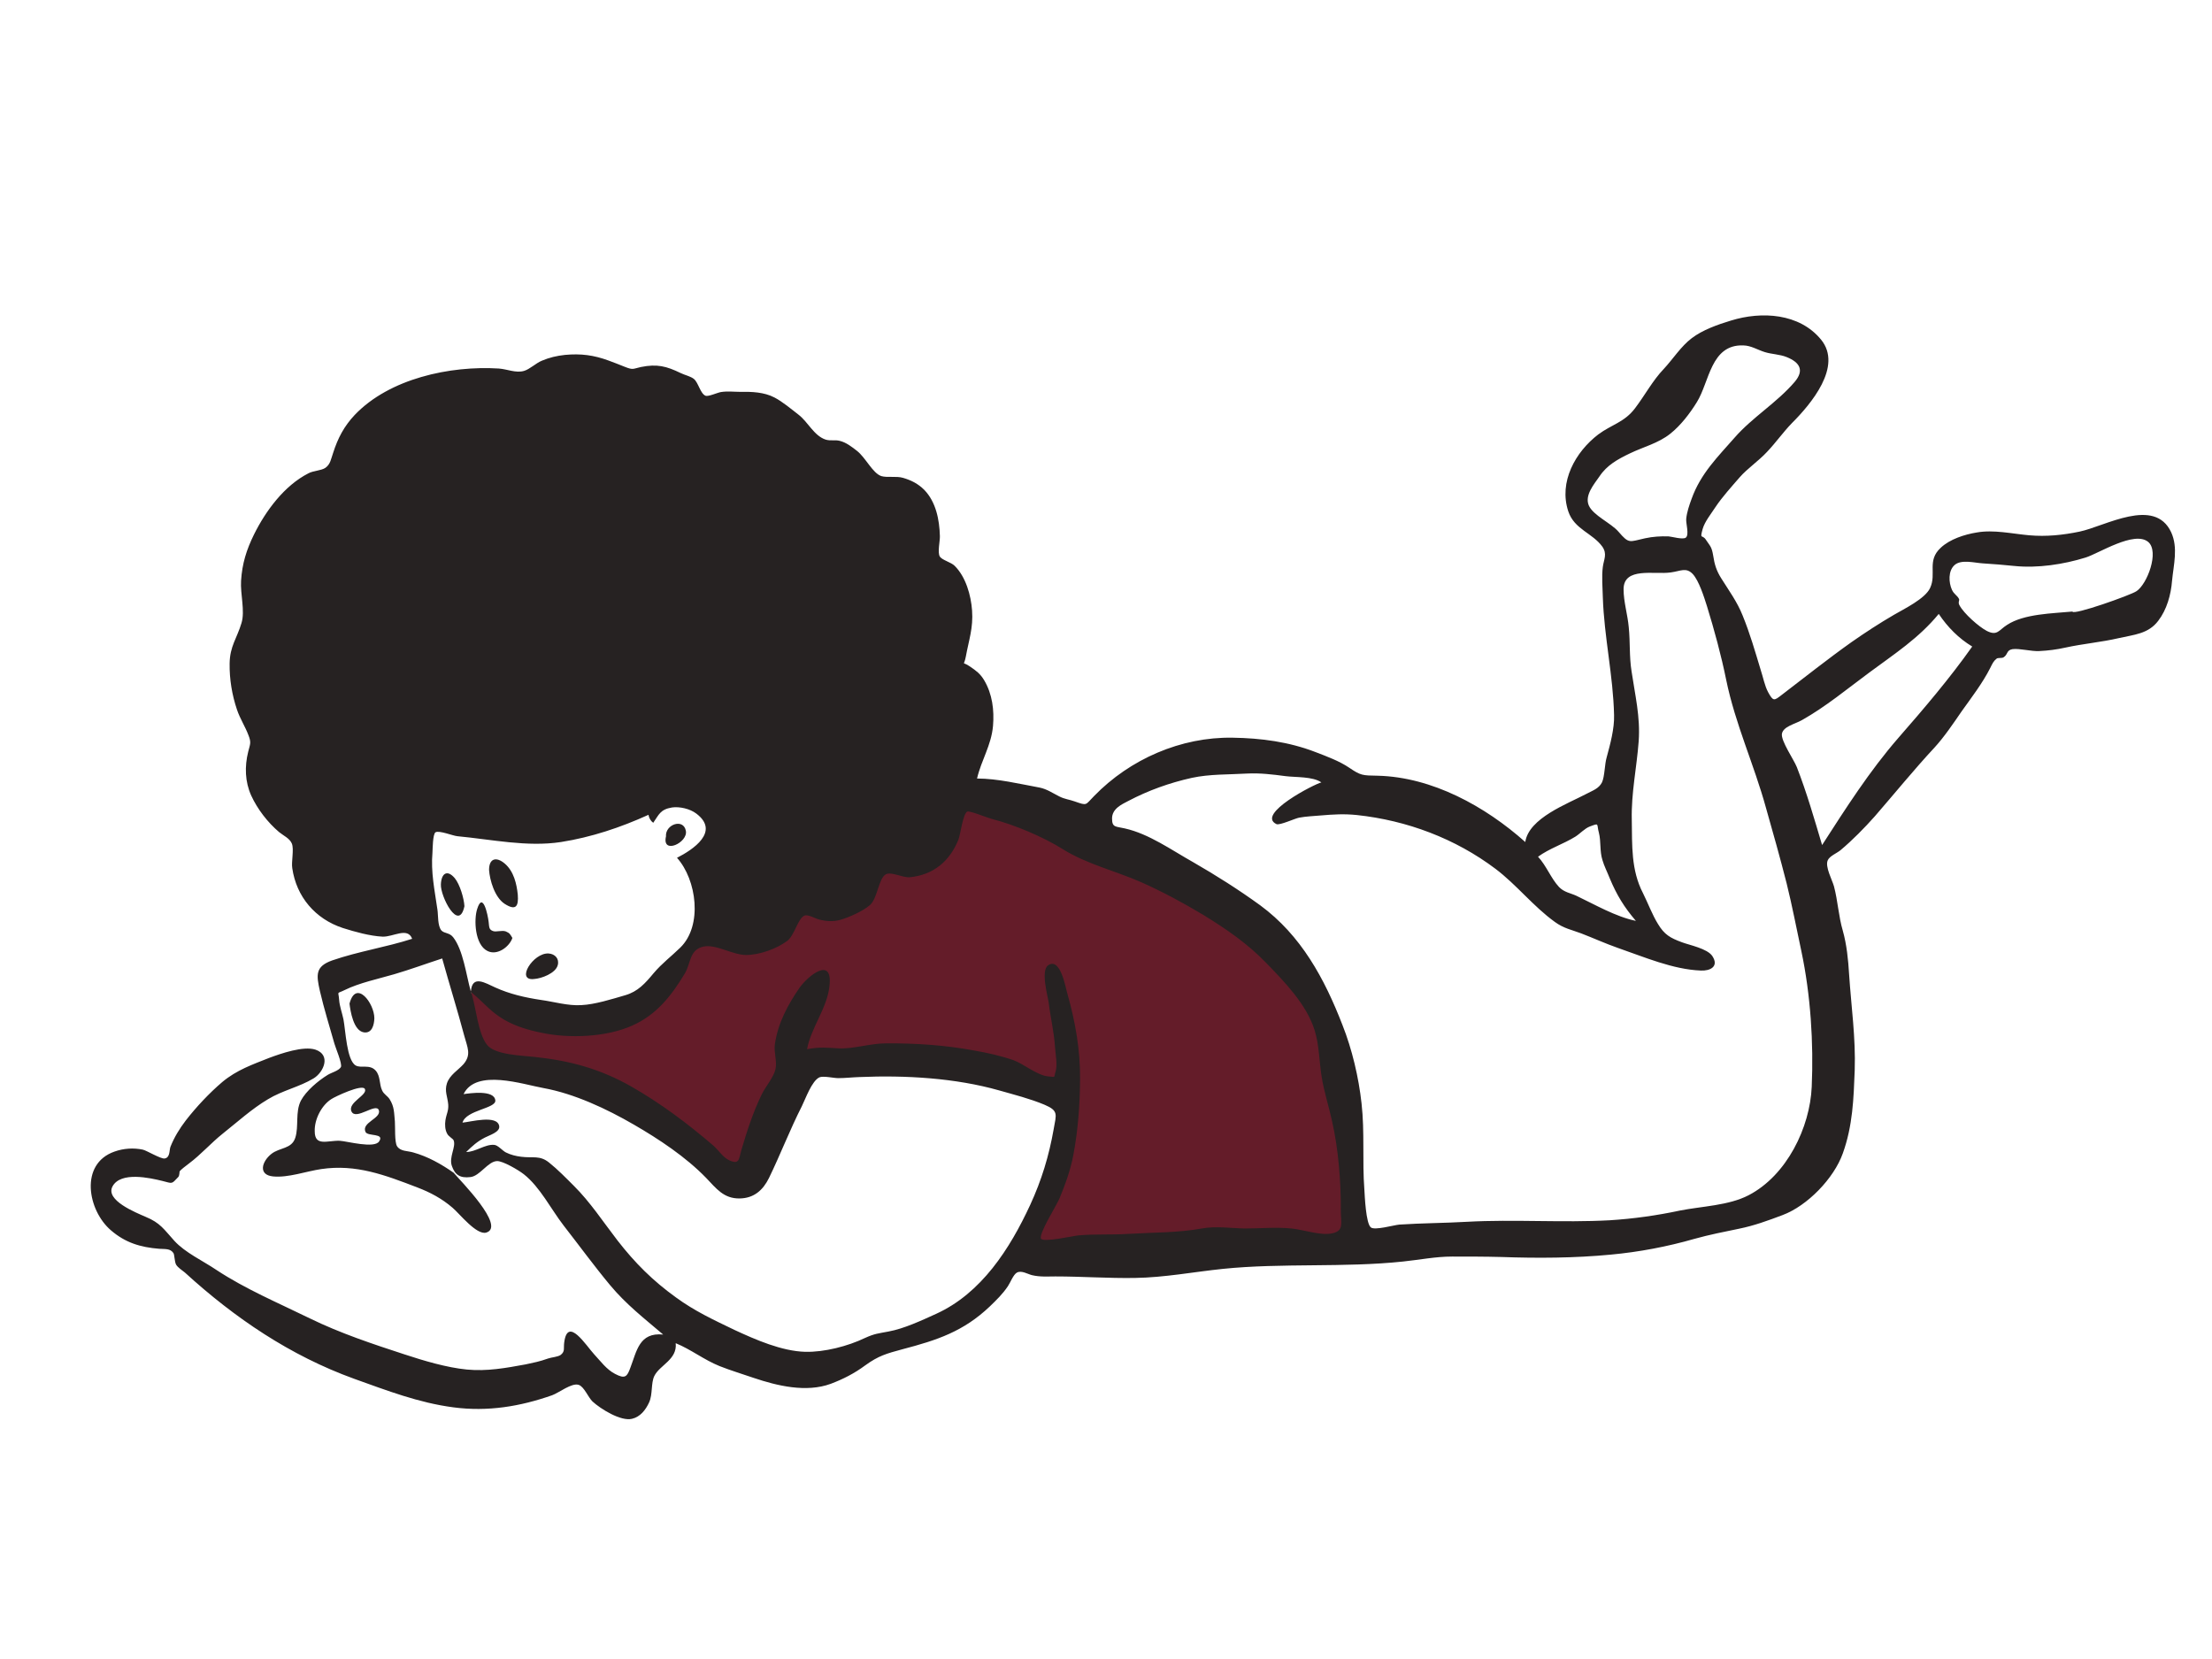
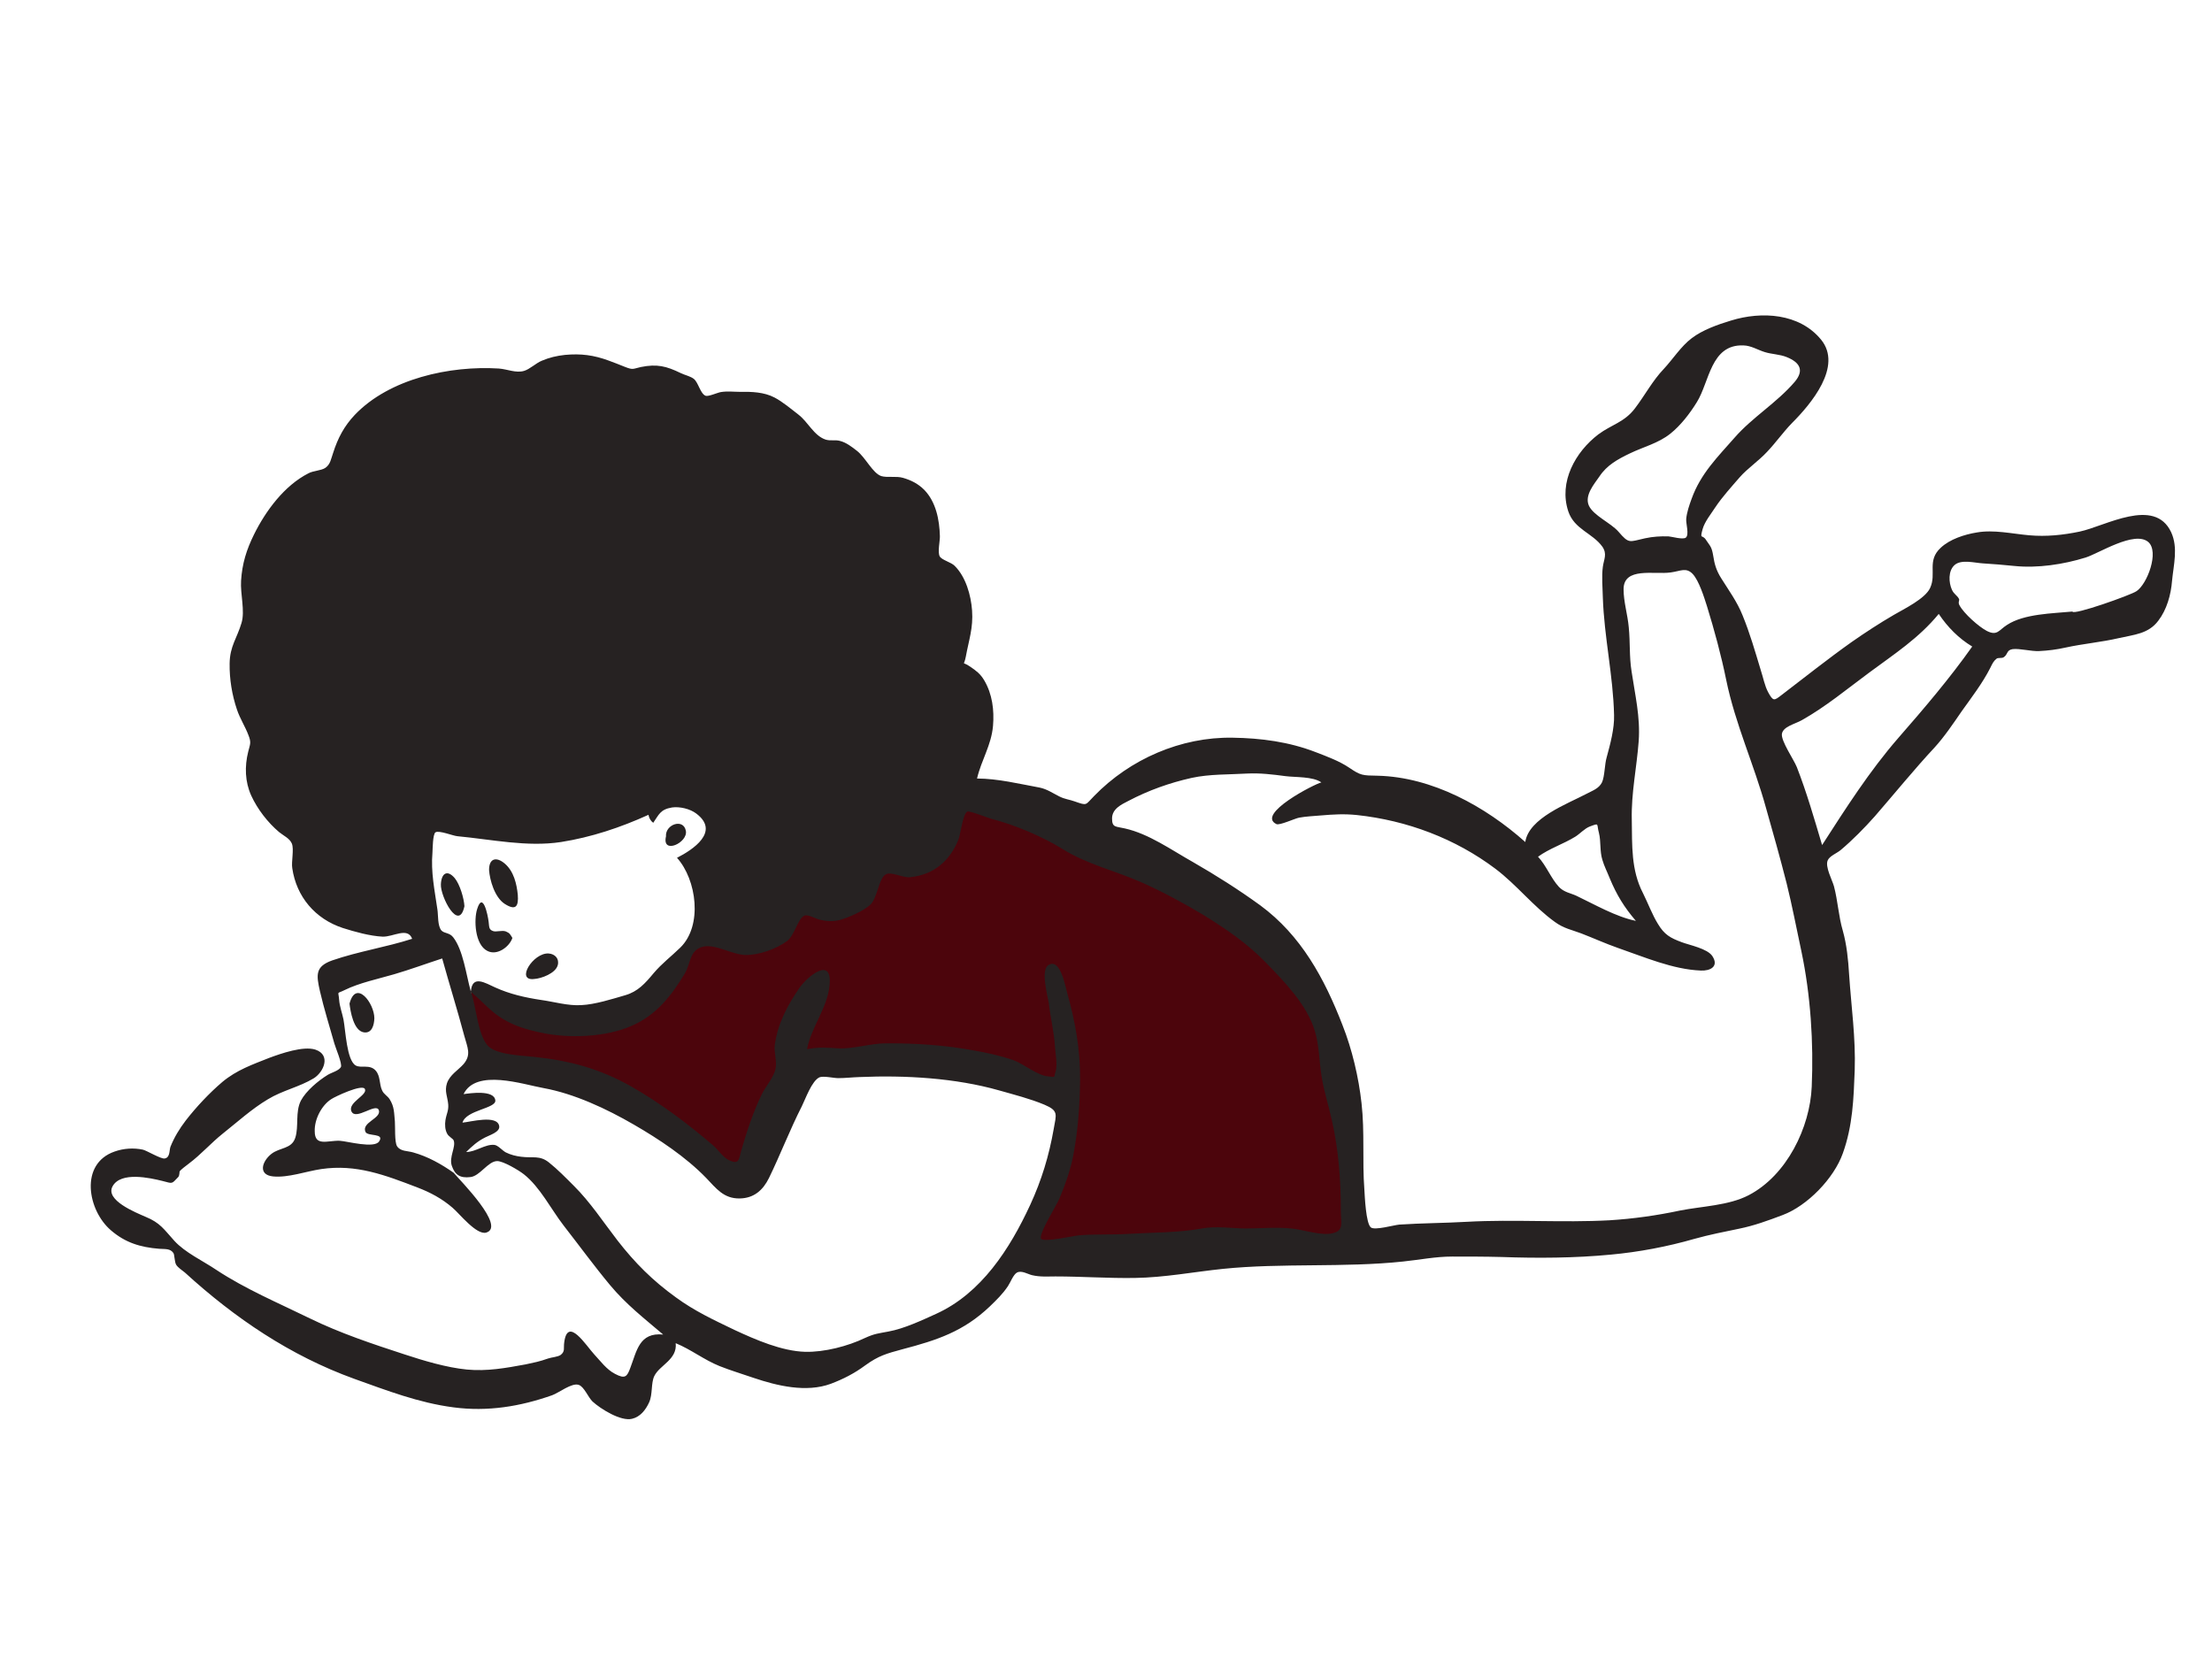
<svg xmlns="http://www.w3.org/2000/svg" width="1024px" height="768px" viewBox="0 0 1024 768">
  <g stroke="none" stroke-width="1" fill="none" fill-rule="evenodd">
-     <polyline fill="#641C29" points="218 458.5 220.6 491.2 270.3 503 308.2 520.1 338.2 546.3 352.6 534.5 370.9 493.9 391.8 489.9 467.6 497.8 493.7 505.7 484.6 550.2 475.4 583 627 573.8 621.8 497.8 590.4 428.3 466.3 368 373.5 379.8 308.2 451.9 279.4 467.6 228.5 465" />
+     <polyline fill="#4c050c" points="218 458.5 220.6 491.2 270.3 503 308.2 520.1 338.2 546.3 352.6 534.5 370.9 493.9 391.8 489.9 467.6 497.8 493.7 505.7 484.6 550.2 475.4 583 627 573.8 621.8 497.8 590.4 428.3 466.3 368 373.5 379.8 308.2 451.9 279.4 467.6 228.5 465" />
    <path d="M843,157.2 C853.2,169.6 838.2,187.2 829.6,195.8 C825.5,200 822.1,204.9 818,209.2 C814,213.5 809,216.8 805.4,220.9 C801.6,225.3 797.3,230 794.1,234.8 C792.1,237.9 789.2,241.4 788.2,244.9 C786.8,250.1 788,247.1 789.8,250 C791.8,253 792.4,253.1 793.1,257.3 C793.7,261.3 794.6,264.2 796.8,267.7 C800.3,273.3 804.2,278.6 806.7,284.9 C810.1,293.2 812.5,301.6 815.1,310.2 C816.2,313.5 816.9,317.4 818.5,320.4 C820.9,324.8 821.3,324.4 824.8,321.7 C835.4,313.6 846.2,305 857.2,297.2 C863.5,292.8 870.1,288.5 876.8,284.6 C881.4,281.9 891.2,277.2 893.5,272.2 C896.6,265.6 891.9,259.6 898.4,253.6 C902.6,249.6 909.5,247.4 915.1,246.5 C922.9,245.1 931.5,247.1 939.4,247.8 C947.3,248.5 955,247.7 962.7,246.1 C974.6,243.6 997.4,229.9 1005.1,246.4 C1008.4,253.6 1006.2,261.5 1005.5,268.9 C1005,275.3 1003.1,282.2 999.1,287.4 C994.5,293.5 987.8,293.8 980.9,295.4 C972.7,297.3 964.3,298 956.1,299.8 C952.1,300.7 948.1,301.2 944,301.4 C940.3,301.6 935,300.1 931.7,300.5 C928.7,301 929.7,302.9 927.5,304.3 C926.7,304.8 924.9,304.4 924.3,304.9 C922.8,306.1 922.4,307.1 921.3,309.3 C917.8,316.2 912.6,323 908.1,329.3 C904.4,334.7 900,341.2 895.6,346 C886.2,356.1 877.1,367.3 867.9,377.9 C863.2,383.2 857.5,389 852,393.6 C850.3,395 846.9,396.3 846.1,398.3 C844.8,401.2 848.2,407.4 849,410.3 C850.8,417.1 851.1,424.1 853.1,430.9 C854.9,437.3 855.6,444.3 856,451 C857,466.1 859.1,480.4 858.6,495.5 C858.1,508.6 857.7,521.1 853.1,533.9 C849,545.5 836.7,558.2 825.2,562.5 C818.3,565.1 812,567.4 805.1,568.8 C798.3,570.2 791.2,571.6 784.4,573.5 C771.9,577.1 758.7,579.6 745.7,580.8 C729.1,582.4 711.7,582.5 695.1,581.9 C687.5,581.7 679.8,581.7 672.3,581.7 C664.5,581.7 657.3,583.2 649.5,584 C622.2,586.9 593.4,584.6 566.1,587.4 C552.6,588.8 539.1,591.4 525.4,591.6 C513.1,591.8 500.6,590.9 488.6,590.9 C484.8,590.9 481.5,591.2 477.7,590.3 C475.7,589.8 472.9,588 470.8,589.1 C469.1,590 467.7,593.8 466.6,595.4 C464.2,599 461.3,601.8 458.2,604.8 C446,616.4 433.8,620.4 417.8,624.6 C410.4,626.6 406.7,627.6 400.5,632.1 C395.5,635.8 390.4,638.4 384.6,640.6 C373.2,644.8 359.7,641.5 349,637.9 C343.8,636.1 338.4,634.5 333.1,632.4 C325.9,629.5 319.9,624.7 312.8,621.8 C313.6,629.4 305.4,631.9 302.9,637 C301.3,640.3 302.2,645.5 300.5,649.2 C298.9,652.7 296.4,655.9 292.6,656.8 C287.4,658.1 278,652.2 274.3,648.8 C272.3,646.9 270.4,641.9 267.9,641.1 C264.7,640 258.7,644.8 255.6,645.9 C240.8,651.1 225.8,653.6 209.9,651.5 C193.8,649.4 179.1,643.7 164,638.3 C134.4,627.6 108.7,610.2 85.6,589.1 C84.3,588 82.4,586.9 81.5,585.4 C80.8,584.1 80.8,580.9 80.3,580.1 C78.8,577.9 76.6,578.3 73.7,578.1 C65,577.4 58,575.3 51.3,569.5 C40.6,560.3 36.7,538.8 53,533.1 C57.2,531.6 61.8,531.3 66.1,532.2 C67.9,532.6 74.5,536.6 76.2,536.3 C78.8,535.9 78.3,532.6 78.9,530.9 C80.7,526.4 83.1,522.5 86,518.7 C90.9,512.4 96.9,506 102.9,500.9 C109.6,495.3 116.9,492.8 124.7,489.7 C130.1,487.7 140.4,484.1 146,485.9 C153.4,488.4 149.8,496.4 145.2,499.2 C138.6,503.2 130.7,504.8 124,508.9 C116.6,513.3 109.9,519.4 103.1,524.8 C97.7,529.1 93,534.5 87.5,538.6 C86,539.7 83.6,541.6 83.2,542.2 C83,542.4 83.2,544.2 82.5,544.9 C79.3,548.3 80,547.9 75.2,546.7 C69.5,545.3 55.9,542.2 52.1,549.2 C48.6,555.6 62.8,561.3 67.4,563.3 C74.2,566.1 75.8,569 80.7,574.4 C85.7,579.9 94,583.7 100.2,587.9 C113.7,596.8 128.9,603.2 143.4,610.3 C157.5,617.2 172.6,622.2 187.3,627 C196.1,629.9 206.8,633.1 216.1,634 C225.4,634.9 234.2,633.3 243.4,631.6 C247.1,630.8 249.8,630.3 253.7,628.9 C255.4,628.3 258.2,628.2 259.6,627.2 C261.7,625.5 260.8,624.2 261.2,621.4 C262.8,609.2 271.3,622.9 275.1,627 C278,630.1 280.8,634 284.7,636 C289.4,638.5 290.3,637.3 291.8,633.2 C294.8,625.4 295.9,616.7 307,617.8 C298.2,610.3 289.9,603.9 282.4,594.9 C275,586 268,576.4 260.9,567.3 C255.1,559.8 250,549.5 242.5,543.6 C240.1,541.7 232.8,537.4 230.1,537.5 C225.9,537.6 222.2,544.4 217.8,544.9 C212.9,545.5 210.6,543.8 209.2,539.8 C207.7,535.7 211.2,530.9 210,527.9 C209.7,527.1 207.6,526.1 207,524.8 C206,523 205.9,520.6 206.2,518.6 C206.7,515.5 207.7,514.3 207.5,511.3 C207.2,507.7 205.7,505.2 206.9,501.5 C208.2,497.6 212.1,495.4 214.6,492.6 C218.3,488.2 216.4,485 214.9,479.4 C211.7,467.4 208,455.6 204.7,443.7 C197.3,446.1 190,448.8 182.5,451 C175.3,453.1 166.3,455 159.6,458.3 C155.6,460.3 156.7,458.5 157,462.9 C157.2,465.8 158.4,469 159,471.9 C160,477.2 160.5,490.7 164.6,493.2 C167.1,494.7 171.1,492.5 173.9,495.6 C176.2,498.2 175.5,501.9 176.9,504.8 C177.7,506.6 179.4,507.3 180.4,508.9 C182.6,512.4 182.4,515.2 182.8,519.1 C183,521.5 182.6,528.7 183.8,530.6 C185.4,533.1 188.6,532.7 191.3,533.5 C198.1,535.4 204.3,538.9 210,542.9 C213,546.5 234.3,567.8 225.1,570.6 C220.6,571.9 212.7,561.8 209.5,559.1 C204.5,554.8 199.2,552 193.2,549.7 C178.3,544 164.9,538.8 148.7,541.2 C141.8,542.2 133.4,545.3 126.4,544.6 C119.4,543.9 121.2,537.7 125.6,534.2 C129.5,531.1 135,532 136.7,526.7 C138.4,521.4 136.6,514.8 139.3,509.5 C141.7,505 147.3,500.3 151.7,497.6 C153.5,496.5 156.8,495.7 157.8,494 C158.6,492.6 155.2,484.7 154.8,483.1 C152.5,475 150,467 148.1,458.8 C146.4,451.3 145.9,447.4 153.8,444.6 C166,440.4 178.7,438.5 190.8,434.6 C188.7,429 182,433.8 177.1,433.6 C171.2,433.3 164.4,431.4 158.7,429.6 C145.9,425.4 137.2,415.1 135.3,401.9 C134.8,399 136.2,393.1 135.1,390.5 C134.1,388.1 131.3,386.9 129.2,385.2 C123.9,380.7 119.2,374.6 116.3,368.3 C113.4,361.9 113.2,354.8 114.9,348 C115.8,344.4 116.4,343.8 115,340.3 C113.5,336.3 111.1,332.7 109.7,328.5 C107.4,321.7 106.2,314.4 106.3,307.2 C106.4,299.1 109.7,295.5 111.8,288.4 C113.5,282.8 111.2,275.1 111.6,268.8 C112.1,260.9 114.1,254.5 117.6,247.4 C123,236.5 131.6,224.8 142.8,219.1 C145,217.9 148.6,217.9 150.6,216.6 C153,214.9 153.2,212.5 154.2,209.7 C156.4,202.8 159.3,197.3 164.2,192.1 C180.3,175.2 208.4,169.2 230.9,170.6 C234.9,170.9 238.8,172.8 242.6,171.7 C245.3,170.9 248.1,168.1 250.8,167 C254.3,165.5 257.8,164.7 261.5,164.3 C268.9,163.6 274.9,164.4 281.7,166.9 C284.2,167.8 286.7,168.8 289.2,169.8 C293.2,171.4 293,170.7 296.7,169.9 C304.2,168.4 308.5,169.5 315.1,172.7 C316.9,173.6 319.7,174.2 321.2,175.4 C323.3,177.1 324.2,182.2 326.6,183.2 C327.9,183.7 332,181.8 333.7,181.5 C336.8,181 339.7,181.4 342.7,181.4 C348,181.3 353.7,181.5 358.5,184 C362.2,185.9 366.6,189.6 369.7,192 C374.1,195.4 376.8,201.7 382.2,203.5 C384.4,204.2 386.7,203.5 388.8,204.1 C391.7,204.8 394.4,206.9 396.7,208.7 C400.7,211.8 404,219.1 408,220.4 C410.7,221.2 414.9,220.3 418,221.2 C421.8,222.3 425,223.9 427.9,226.8 C433.3,232.4 434.9,240.6 435.1,248.2 C435.2,250.2 433.9,255.9 435.1,257.7 C436.2,259.3 440.3,260.3 441.9,261.9 C447.1,267 449.5,275.6 450,282.6 C450.6,290.7 448.5,296.3 447.1,304 C446.2,308.8 445.1,305.8 449.1,308.6 C451.9,310.5 453.8,311.9 455.6,314.9 C459.4,321.3 460.3,328.8 459.7,336 C458.9,345.1 454.3,351.8 452.3,360.4 C461.8,360.4 472,362.9 481.3,364.6 C484.7,365.3 487.4,367.2 490.4,368.7 C493,370 495,370.1 497.5,371 C503.5,373.1 502.3,372.7 506.5,368.5 C523.1,351.4 546.7,341.1 570.6,341.5 C583.8,341.7 596.7,343.4 609.1,348.2 C614.3,350.2 620,352.3 624.6,355.4 C629.9,359 630.7,359 637.7,359.1 C663,359.7 687.6,373.3 706.1,389.8 C707.7,378.7 725.7,372.1 734.4,367.5 C737.4,365.9 740.1,365.1 741.6,362.2 C742.9,359.4 742.8,353.8 743.8,350.5 C745.4,344.6 747.4,337.3 747.2,331 C746.8,312.9 742.6,294.8 742,276.6 C741.9,272.1 741.4,266.9 742,262.4 C742.5,258.8 744.1,256.5 741.8,253.1 C737.2,246.7 728.8,245.1 726,236.7 C721.5,223.1 729.3,209.2 739.9,201.1 C746.1,196.5 752,195.5 756.9,189 C761.4,183.1 765.1,176.1 770.2,170.8 C774.4,166.3 778.2,160.3 783.1,156.6 C788,152.8 795.3,150.2 801.3,148.4 C815.5,144 833,145 843,157.2 Z M397.9,498.6 C394.6,498.7 391.3,499.1 388,499.1 C386,499.1 381.3,498 379.4,498.7 C375.8,500.3 372.9,508.7 371.2,512.1 C365.7,522.9 361.3,534.4 356,545.3 C353.2,551 349,554.7 342.4,554.8 C335,554.9 331.6,550.2 326.9,545.3 C317.5,535.6 305,527.3 293.4,520.6 C280.8,513.3 265.9,506.3 251.6,503.7 C242.1,502 220.4,494.6 214.6,506.5 C217.5,506.1 228.8,504.4 229.3,509.4 C229.7,513.2 215.8,513.8 214.1,519.7 C217.7,519.4 230.2,515.9 231.1,521.3 C231.6,524.1 226.3,525.6 224.5,526.6 C220.8,528.5 218.7,530.5 215.8,533.3 C220.2,533.3 224.6,529.6 228.8,530 C230.5,530.1 232.6,532.7 234.2,533.5 C236.4,534.6 238.8,535.2 241.3,535.5 C246.7,536.2 249.9,534.7 254.2,538.2 C258.1,541.3 262.1,545.4 265.6,548.9 C273.2,556.4 279.4,565.9 285.9,574.3 C293.9,584.6 302.2,592.9 312.9,600.6 C321.5,606.9 330.3,611 340.1,615.7 C349.8,620.2 361.9,625.5 372.8,625.8 C381.6,626 392.5,623.2 400.4,619.4 C405,617.3 406.7,617.3 411.3,616.4 C418.5,615.1 426.8,611.2 433.4,608.2 C454.3,598.7 467.5,578.1 476.9,557.8 C482.2,546.3 485.6,535.1 487.8,522.6 C489,515.8 490.1,514.2 483.5,511.4 C476.8,508.6 469.6,506.8 462.6,504.8 C442.2,499 419,497.7 397.9,498.6 Z M447.8,375.7 C445.7,376.7 444.6,386.7 443.6,388.9 C439.5,398.8 432.1,405 421.2,406.1 C417.9,406.4 412.4,403.3 410,404.8 C406.7,406.7 406.2,416 402.7,419 C399.5,421.8 392.8,424.8 388.7,425.9 C385.6,426.7 382.4,426.5 379.3,425.7 C377.5,425.3 374,423.1 372.3,423.9 C369.3,425.4 367.8,433 364.4,435.6 C359.4,439.3 351.5,442.1 345.3,442.1 C339,442 331.4,437 325.7,438.2 C319.1,439.6 319.9,445.8 317,450.7 C310.8,461 303.8,469.9 292.6,474.8 C280.6,480.2 263.3,480.8 250.7,478.1 C243.8,476.7 236.9,474.6 231.1,470.6 C226.5,467.5 223,463.3 218.7,459.8 L218,459.2 L218.1,459.3 C218.2,459.7 218.3,460 218.4,460.3 C220.4,466.8 221.3,478.3 225.4,483.6 C229,488.4 241.6,488.6 247.6,489.3 C263.8,491 277.8,494.8 292.1,502.9 C305.8,510.7 318.3,520.1 330.2,530.3 C332.6,532.4 334.6,535.7 337.5,537.1 C342.3,539.3 342,536.7 343.2,532.4 C345.8,523.6 348.6,514.9 352.6,506.7 C354.3,503.1 358.2,498.7 359,494.9 C359.8,491.3 358.2,487.4 358.7,483.5 C360.1,473.7 364.6,465.3 370.1,457.3 C374,451.8 385.5,442.4 384,456.3 C383,466.6 375.5,475.6 373.6,485.7 C379.3,484.6 382.9,485 388,485.3 C394.9,485.7 402.9,483 410,483 C423.8,482.9 437.4,483.8 450.9,486.3 C457.2,487.4 463.1,488.7 469.2,490.8 C473.9,492.5 480.2,497.9 485.3,498.3 C489,498.6 487.7,499.1 488.7,495.9 C489.6,493 488.6,487.8 488.4,484.8 C488,477.9 486.3,471.2 485.5,464.3 C485.1,461.4 481.6,449.1 485.3,446.8 C491,443.1 493.3,457.4 494.1,459.9 C497.8,473 500.1,485.9 500,499.6 C499.9,511.4 499.1,522.8 496.9,534.6 C495.6,541.5 493.2,548.2 490.5,554.7 C489.1,558.1 480.8,571.1 481.9,573.4 C482.9,575.3 497,572.1 499.2,571.9 C506.9,571.2 514.7,571.7 522.4,571.2 C533.9,570.5 545.4,570.7 556.4,568.7 C562.9,567.5 569.8,568.6 576.4,568.7 C583.6,568.7 590.5,568 597.8,568.7 C603.3,569.2 611.6,572.2 616.9,570.9 C622.3,569.7 620.7,566.1 620.7,560.5 C620.8,547.2 619.6,531.8 616.6,518.8 C615.1,511.9 612.9,505.3 611.8,498.3 C610.7,491.3 610.7,483.8 608.6,477 C604.9,465 594.7,454.6 586.2,445.8 C577.4,436.7 567.7,430.1 557,423.5 C547.8,418 538.2,412.8 528.3,408.4 C516.5,403.2 503,400 492,393.1 C482.9,387.4 469.7,381.8 459.1,379.1 C457.4,378.7 448.9,375.2 447.8,375.7 Z M773.4,265 C765.8,266.1 751.6,262.3 751.6,272.8 C751.6,278.6 753.5,284.6 754,290.4 C754.7,297.2 754.2,304 755.3,310.8 C756.9,321.7 759.4,331.8 758.6,343.1 C757.7,355.3 755.1,367.1 755.4,379.5 C755.6,391.3 755,402.7 760.6,413.5 C762.9,418.1 764.9,423.5 767.5,427.7 C770.5,432.7 773.2,434.2 778.6,436.2 C782,437.5 790.4,439.1 792.7,442.6 C795.9,447.5 791.6,449.5 787.4,449.3 C774.4,448.8 761.1,443 748.9,438.8 C743.2,436.8 737.7,434.3 732,432.1 C727.5,430.4 723.9,429.8 719.8,426.8 C709.8,419.6 702.1,409.6 692.3,402.2 C673.7,388.2 651.4,379.8 628.1,377.3 C622.1,376.7 617.4,377 611.4,377.5 C608.1,377.8 604.8,377.9 601.5,378.5 C599.6,378.8 592.4,382.2 590.9,381.5 C581.3,376.9 608.6,362.9 611.7,362.2 C607.8,359.4 599.7,359.9 595.1,359.3 C589.1,358.5 583.3,357.8 577.3,358.1 C568.9,358.6 560,358.3 551.7,360.1 C541.4,362.4 531.6,365.9 522.3,370.8 C519.2,372.4 514.8,374.4 514.8,378.9 C514.8,383.2 516.5,382.5 520.7,383.5 C531.9,386 542.3,393.5 552.3,399.1 C562.9,405.2 573.5,411.9 583.4,419.1 C602.3,433 613.1,452.9 621.5,474.6 C625.9,485.7 629,498.8 630.3,510.8 C631.8,524 630.6,537.4 631.6,550.6 C631.8,553.8 632.3,566.3 634.6,568.2 C636.4,569.7 645.3,567.1 647.8,566.9 C658.3,566.2 668.9,566.2 679.2,565.6 C700.9,564.4 723.2,566.1 745.2,564.9 C756.2,564.2 766.9,562.7 777.7,560.4 C787.8,558.4 800.3,558.1 809.5,553.3 C827.2,544.1 837.9,521.9 838.7,503.1 C839.6,482.8 838.2,460.6 833.9,440.3 C831.6,429.6 829.7,419.5 827.1,409 C824.1,397.2 820.8,385.5 817.5,373.9 C812,353.9 803.3,335.2 799.1,314.7 C796.8,303.4 793.6,291.6 790.2,280.6 C788.9,276.5 786.5,268.8 783.6,265.7 C780.5,262.5 778,264.4 773.4,265 Z M153.4,508.8 C148.8,511.7 145.5,518.3 145.7,523.7 C145.7,530.9 151.6,527.9 157.3,528.1 C160.7,528.3 173.3,531.8 175.5,528.4 C178.2,524.4 170.2,526.2 169.2,524 C167.2,519.6 176.5,517.8 175.4,514 C174.2,510.2 164.7,518.9 162.7,514.5 C160.8,510.4 170.4,506.9 168.9,504.1 C167.7,501.7 155,507.7 153.4,508.8 Z M173.3,471.4 C173.2,474.5 172.2,478.5 168.4,477.9 C163.6,477.1 162.2,468 161.8,464.6 C164.8,453.2 173.3,464.4 173.3,471.4 Z M311.1,373.8 C305.6,374.7 305,377.2 302.4,380.9 C301.2,380 300.5,378.8 300.2,377.2 C287.2,383.1 273.7,387.6 259.7,389.8 C244,392.2 227.6,388.6 211.7,387.1 C209.6,386.9 203.3,384.3 201.6,385.3 C200.3,386.2 200.3,393.2 200.2,394.6 C199.4,403.8 201.2,412 202.5,421.1 C202.9,423.5 202.5,428.7 204.4,430.8 C205.8,432.2 208.1,431.7 209.8,433.9 C214.4,439.8 215.8,451.2 217.9,458.8 L218,459 L218,458.9 C218.6,451.1 224.7,455.1 229.2,457.1 C236,460.2 243.1,461.8 250.4,462.9 C256.3,463.7 263,465.7 269.1,465.3 C275.5,465 283.3,462.5 289.5,460.7 C295.3,459 298.6,455.3 302.6,450.5 C306.5,445.9 310.7,442.8 314.9,438.7 C325.4,428.5 322.5,407.2 313.4,397.1 C320.7,393.4 333.5,385 322.3,376.6 C319.4,374.4 314.6,373.3 311.1,373.8 Z M218,459 L218,459.1 L218,459.2 L218,459 Z M254,441.4 C256.9,441.6 259,443.8 258.2,446.8 C257.2,450.6 250.6,453 247.3,453.2 C238.5,454.3 246.8,440.9 254,441.4 Z M226.2,426.7 C226.5,428.9 226.2,430.3 228.2,431 C229.6,431.6 232.4,430.5 234.2,431.2 C236,432 236.1,432.4 237.2,434.2 C235.9,438.2 230.2,442.6 225.6,440.2 C219.8,437.3 219.3,425.7 220.9,420.8 C223.5,412.5 225.8,423.4 226.2,426.7 Z M736,382.6 C733.6,383.5 731.5,385.9 729.3,387.3 C723.6,390.8 717.4,392.7 712,396.6 C715.9,400.8 717.9,406.5 721.7,410.6 C724.1,413.1 727,413.4 729.8,414.7 C738.2,418.7 748,424.4 757.3,426.3 C751.9,420 748.4,414.3 745.2,406.6 C744.1,403.8 742.6,400.9 741.8,398.1 C740.5,394 741.2,389.6 740.2,385.6 C739,381.3 740.6,380.9 736,382.6 Z M210.5,406.5 C212.9,409.4 214.8,415.9 215,419.5 C212.4,431.8 203.8,414.9 204.1,409.4 C204.3,404.3 207,402.4 210.5,406.5 Z M233.7,399.8 C237.9,403.4 239.2,409.3 239.7,414.2 C240.1,419.5 238.9,421.8 233.6,418.4 C229,415.4 226.7,407.4 226.4,402.7 C226.4,397.4 229.7,396.4 233.7,399.8 Z M317.5,384.6 C318.6,390.1 306.3,395.8 308.3,387.2 C307.9,381.6 316.4,378.7 317.5,384.6 Z M897.5,284.2 C888.2,295.5 877,302.7 865.4,311.3 C855.1,318.9 845.3,327.1 834.1,333.4 C830.9,335.2 825.5,336.3 824.9,339.7 C824.4,343 830.4,351.6 831.8,355.1 C836.4,366.9 839.9,379.1 843.5,391.2 C854.4,374.3 865.4,357 878.8,341.6 C890.6,328.1 902.7,313.9 913,299.3 C906.7,295.5 901.6,290.3 897.5,284.2 Z M965.5,258.1 C955.2,261.3 943.2,263.1 932.5,262 C927.6,261.5 922.8,261.1 917.9,260.8 C914.2,260.6 907.9,258.8 904.8,261.6 C901.8,264.3 902.1,269.7 903.6,273 C904.6,275.2 906,275.5 906.9,277.3 C907.2,277.9 906.3,278.9 907.1,280.2 C909.1,284 916.1,290.2 919.8,292.1 C924.6,294.5 925.3,291.7 929.1,289.3 C937,284.1 950.2,284 959.4,283.1 C959.6,285 986.4,275.5 989,273.7 C994,270.5 999.7,255.4 994.5,250.9 C988.1,245.5 971.6,256.2 965.5,258.1 Z M785.5,186.2 C782.3,191.4 778,197 773.2,200.8 C767.7,205.2 760.7,206.9 754.5,209.9 C748.9,212.6 743.9,215.3 740.4,220.6 C737.9,224.2 733.5,229.3 735.5,234 C737.6,238.7 745.8,242.1 749.3,246.2 C754.2,251.9 754.2,250.8 761.5,249.2 C765.2,248.4 768.7,248.2 772.4,248.3 C773.9,248.4 779,249.9 780.4,248.9 C782.1,247.6 780.4,242.3 780.6,240.2 C780.9,237.1 782,233.9 783.1,230.9 C787.3,219.2 795.2,211.5 803,202.6 C811.3,193.1 822.6,186.4 830.8,176.8 C835.3,171.5 833.3,167.8 827.1,165.3 C823.9,164 820.2,164 817,163 C813.7,162 810.7,160 807.1,159.9 C791.9,159.3 791.4,176.8 785.5,186.2 Z" fill="#262222" />
  </g>
</svg>
